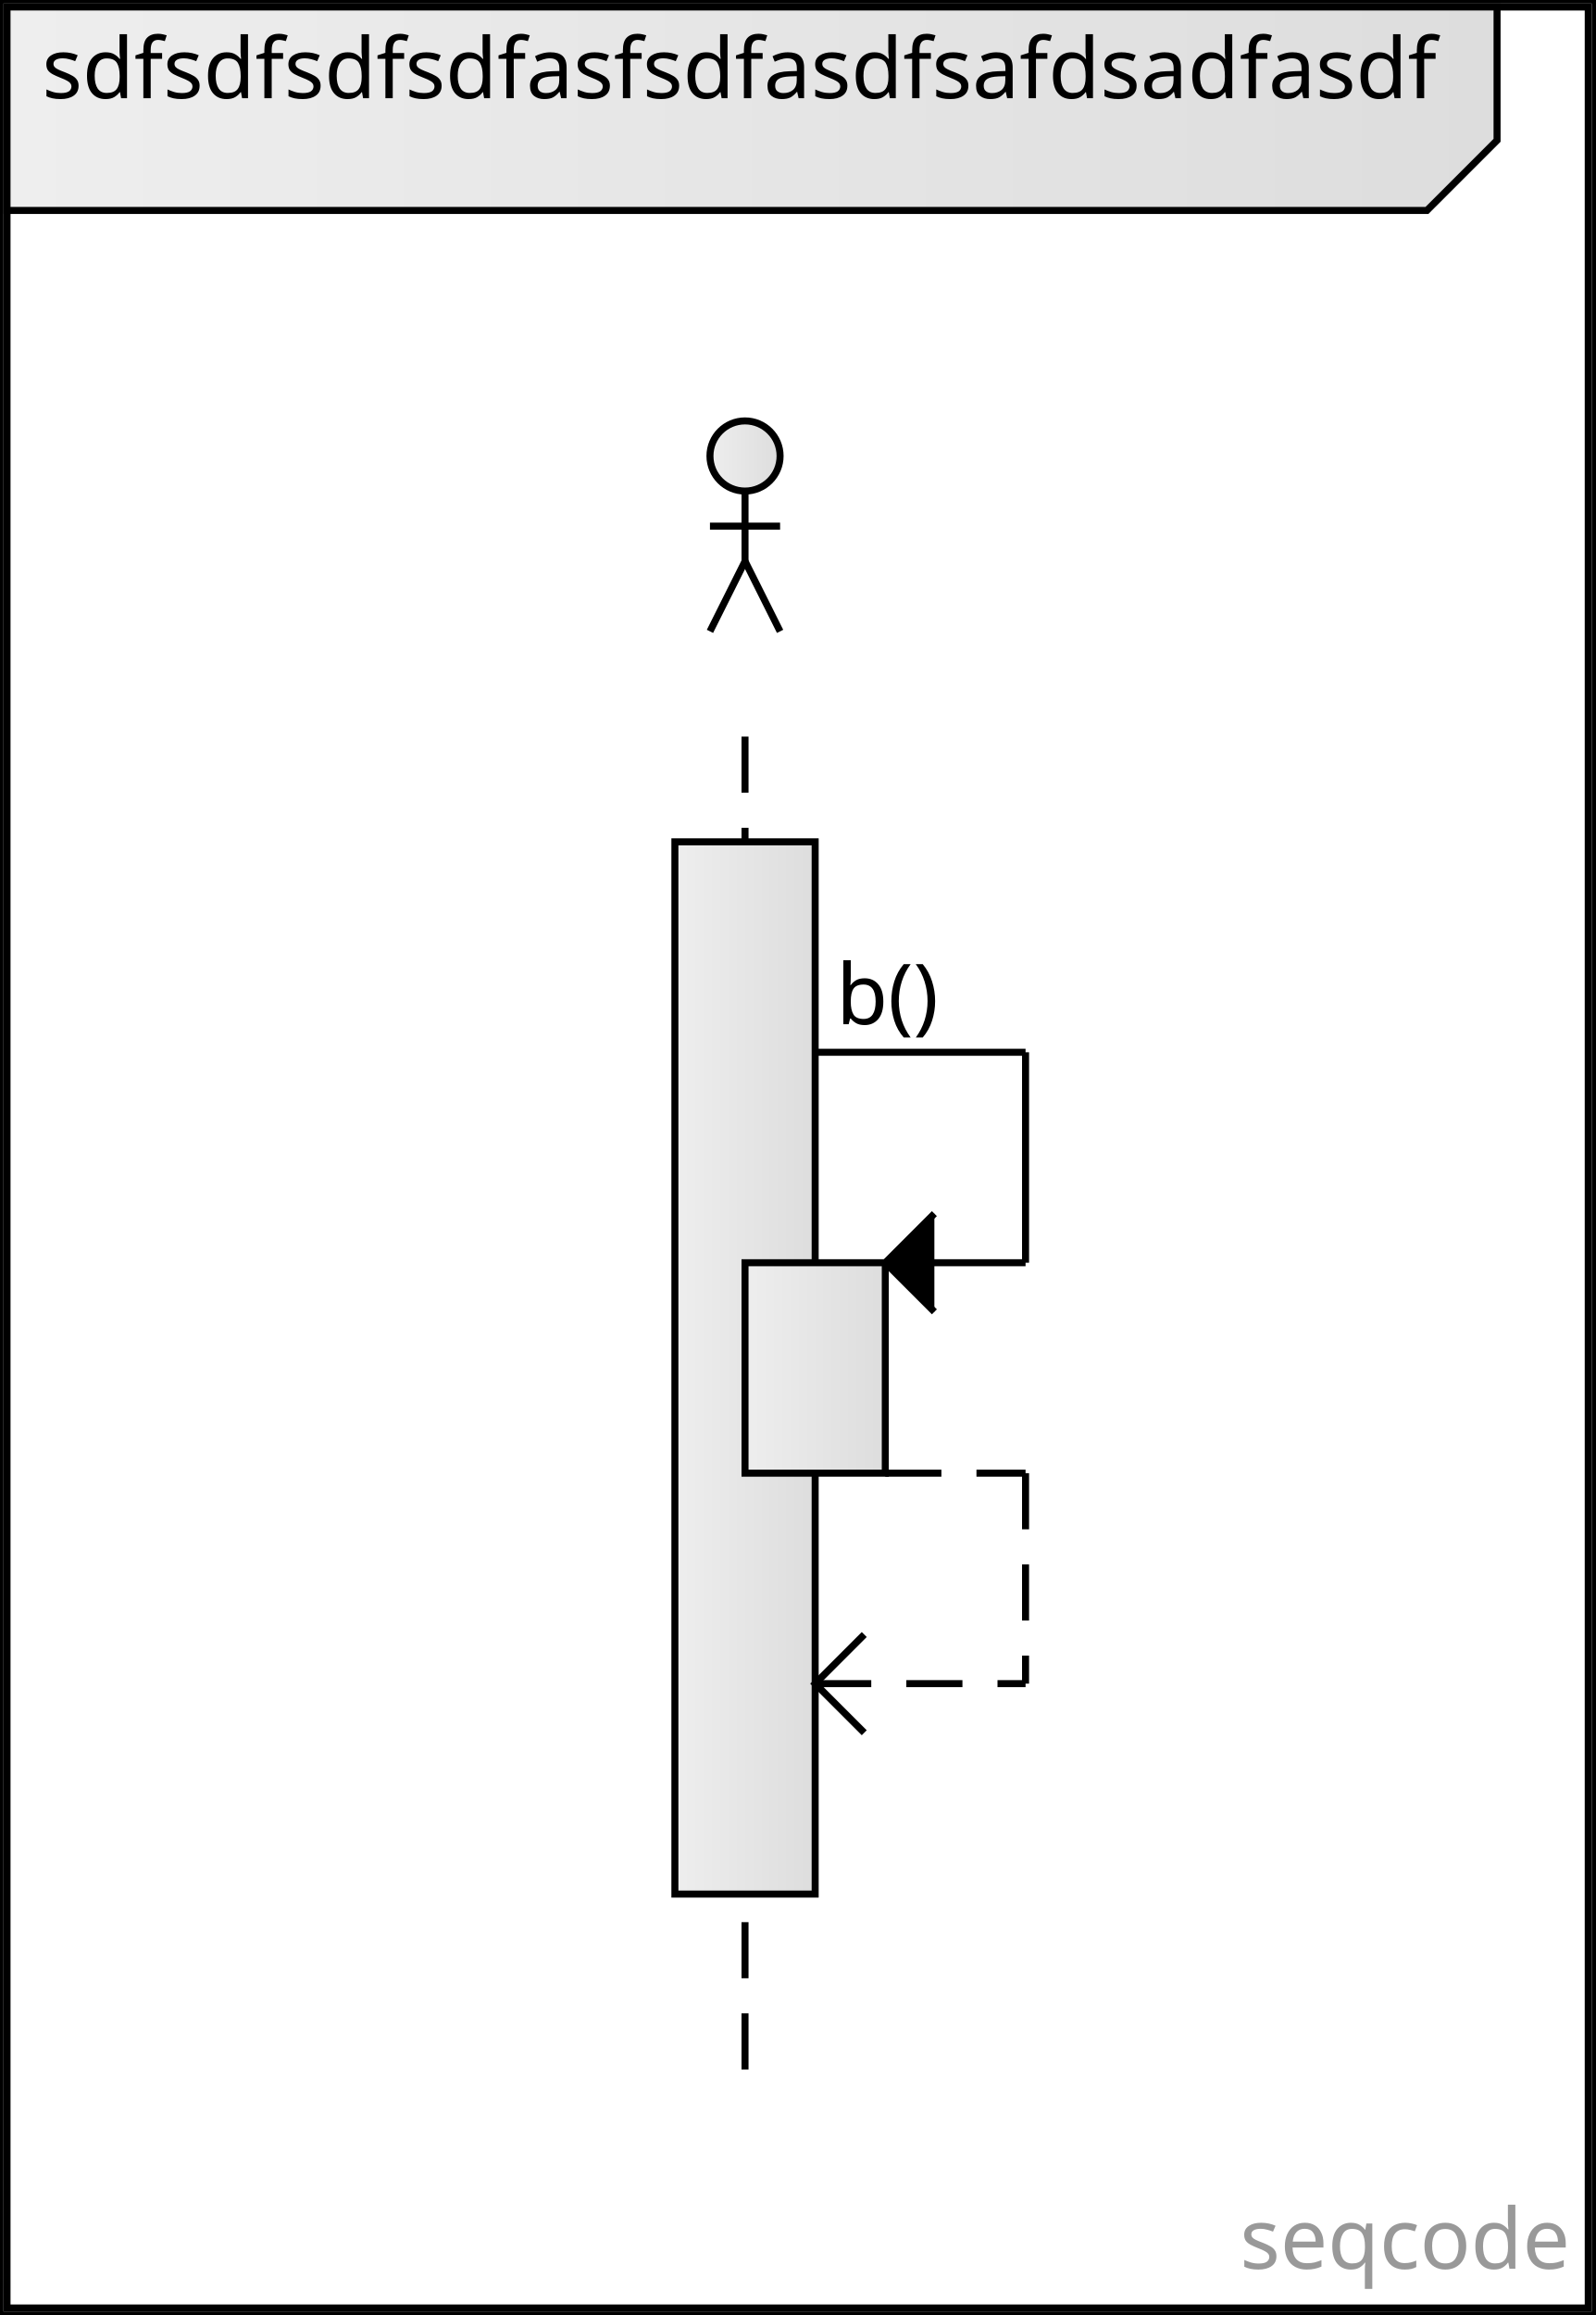
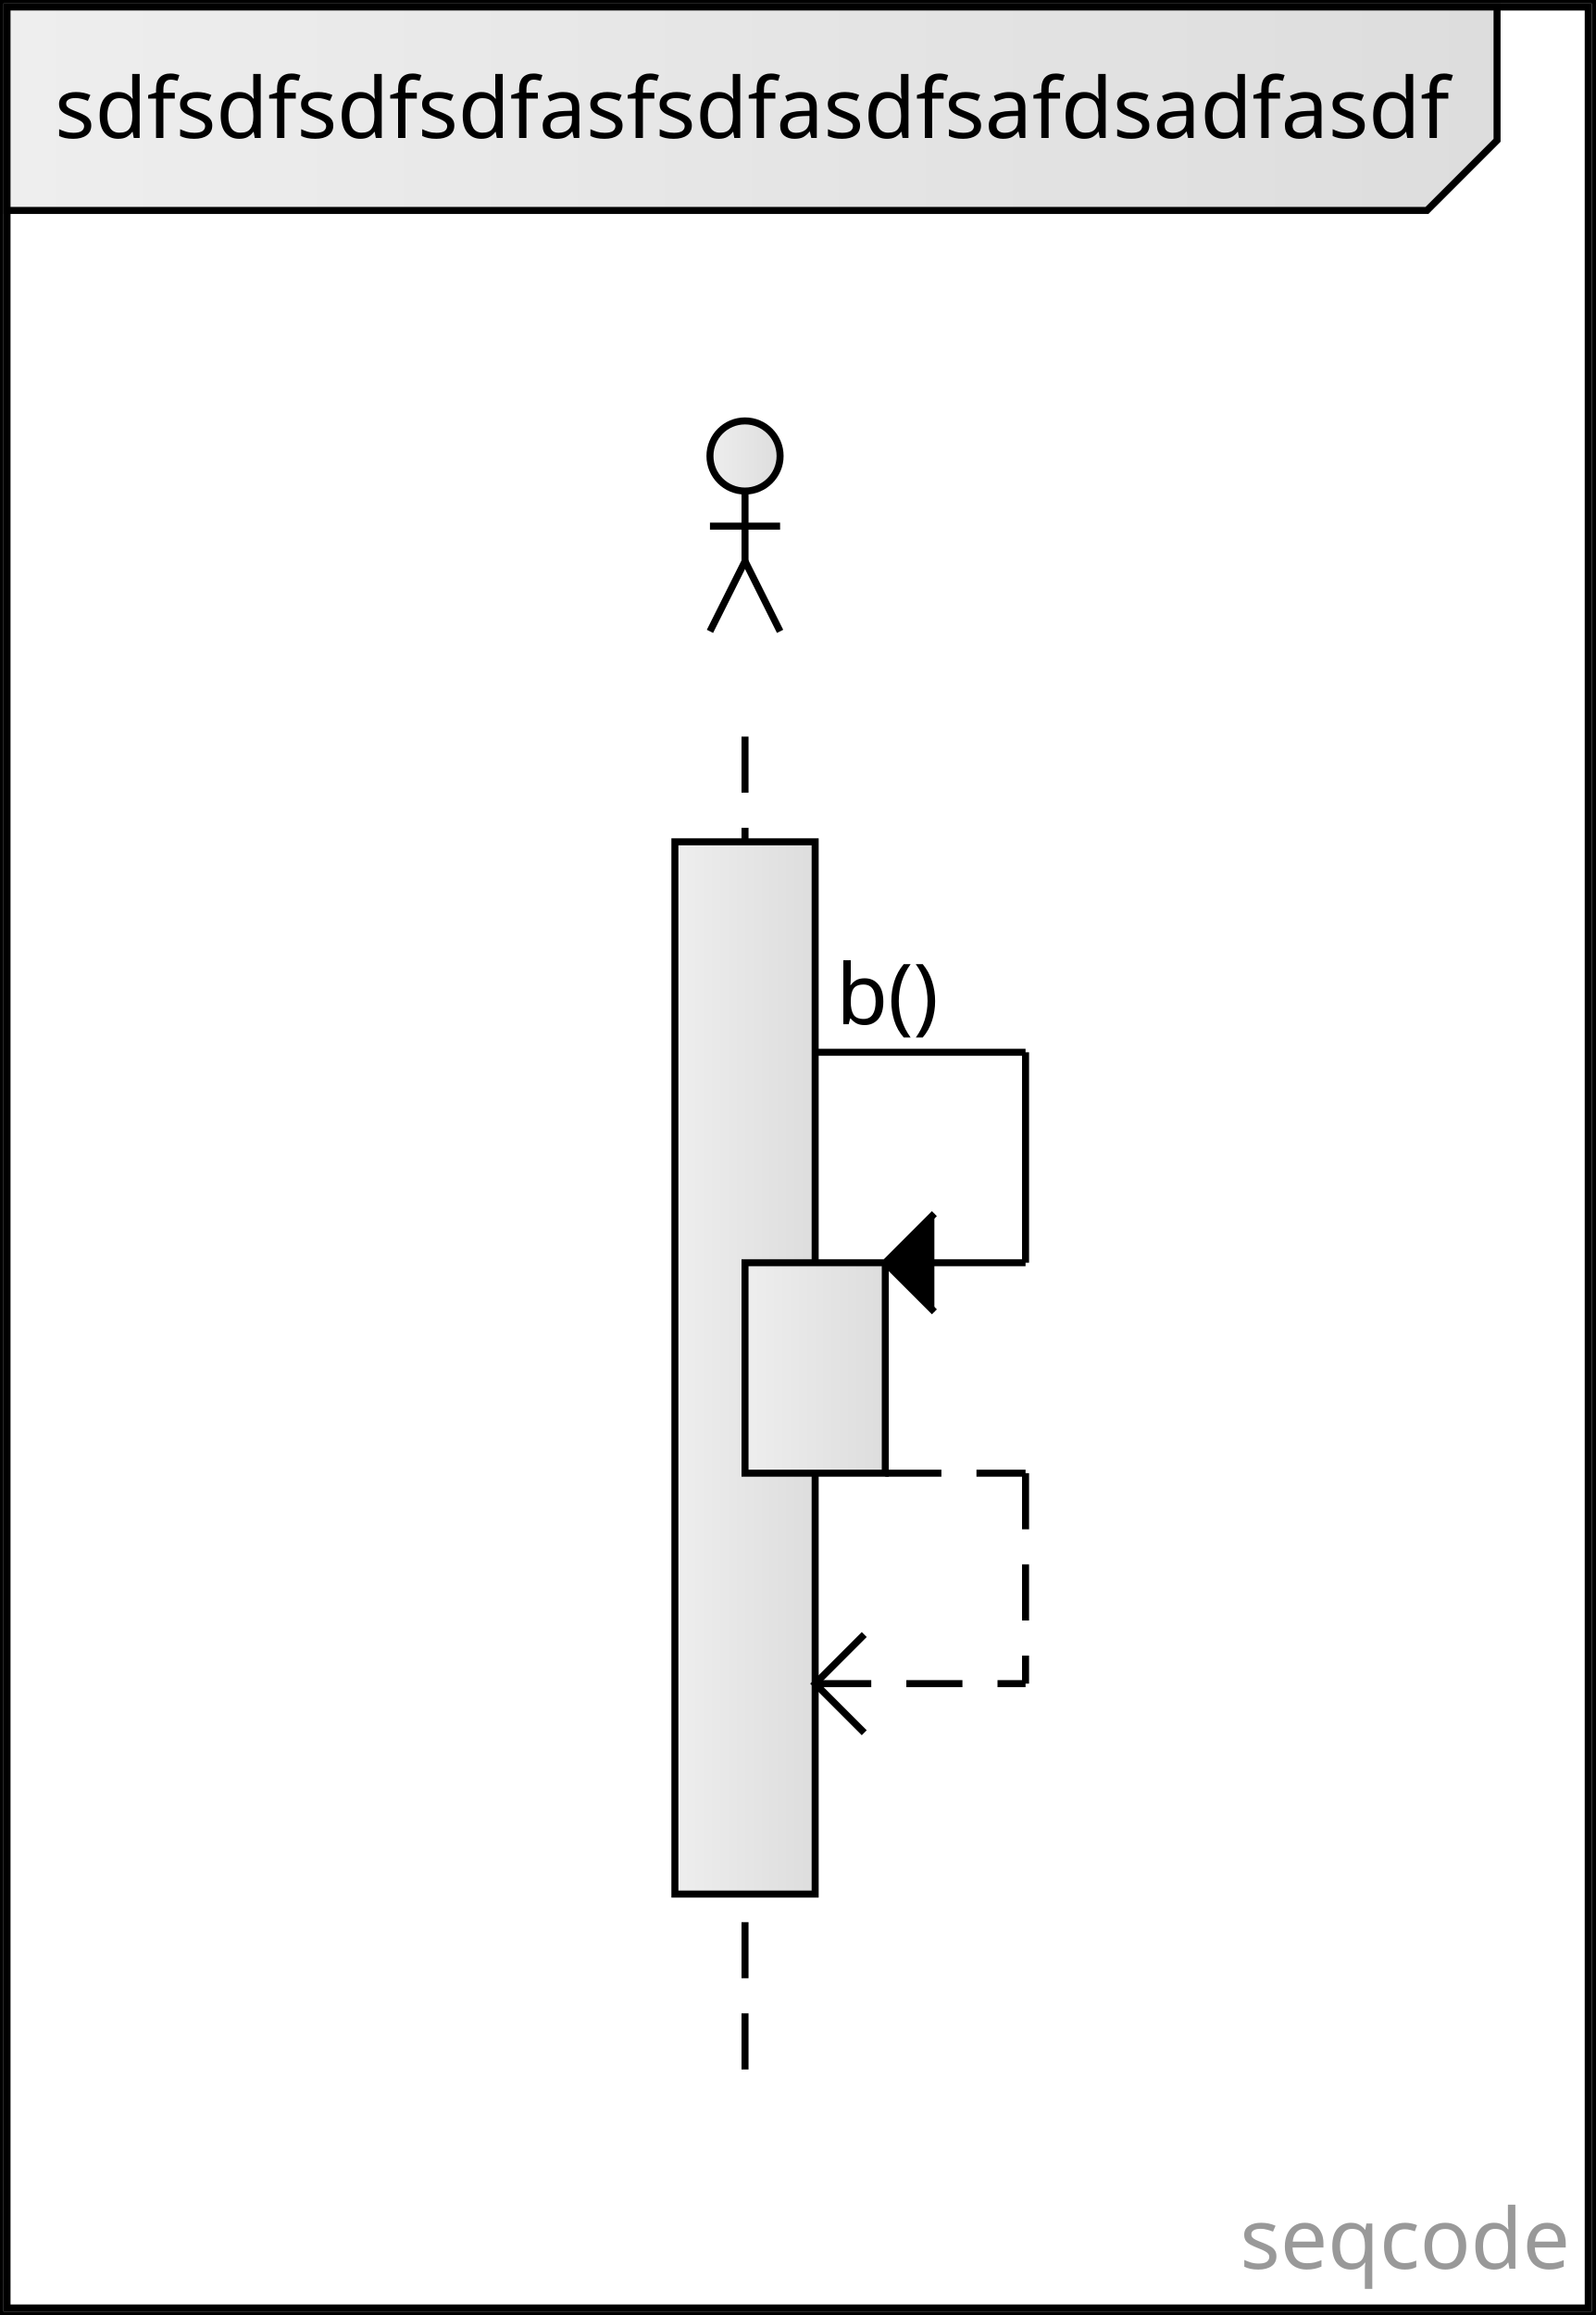
<svg xmlns="http://www.w3.org/2000/svg" version="1.1" width="227.461" height="330" viewBox="0 0 227.461 330">
  <defs>
    <linearGradient id="SvgjsLinearGradient1000">
      <stop stop-color="#eeeeee" offset="0" />
      <stop stop-color="#dddddd" offset="1" />
    </linearGradient>
    <linearGradient x1="0" y1="0" x2="1" y2="1">
      <stop stop-color="#fffda1" offset="0" />
      <stop stop-color="#ffeb5b" offset="1" />
    </linearGradient>
    <text id="seqcode">frame(sdfsdfsdfsdfasfsdfasdfsafdsadfasdf) {
  b()
}</text>
  </defs>
  <rect width="227.461" height="330" fill="white" stroke-width="1" stroke="black" />
  <a href="https://seqcode.app" target="_blank">
    <text text-anchor="end" font-size="12" font-weight="100" font-family="sans-serif" fill="#999999" x="223.861" y="323.4">seqcode </text>
  </a>
  <line x1="106.23" y1="105" x2="106.23" y2="300" stroke-dasharray="8 5" stroke-width="1" stroke="black" />
  <g transform="matrix(1,0,0,1,76.23047,0)">
    <rect width="20" height="150" x="20" y="120" fill="url(#SvgjsLinearGradient1000)" stroke-width="1" stroke="black" />
  </g>
  <g transform="matrix(1,0,0,1,76.23047,0)">
    <rect width="20" height="30" x="30" y="180" fill="url(#SvgjsLinearGradient1000)" stroke-width="1" stroke="black" />
  </g>
  <text text-anchor="start" font-size="12" font-weight="100" font-family="sans-serif" fill="black" x="119.23" y="146">b()</text>
  <line x1="116.23" y1="150" x2="146.23" y2="150" stroke-width="1" stroke="black" />
  <line x1="146.23" y1="150" x2="146.23" y2="180" stroke-width="1" stroke="black" />
  <line x1="126.23" y1="180" x2="146.23" y2="180" stroke-width="1" stroke="black" />
  <polyline points="133.23,173 126.23,180 133.23,187" fill="black" stroke-width="1" stroke="black" />
  <text text-anchor="start" font-size="12" font-weight="100" font-family="sans-serif" fill="black" x="129.23" y="206" />
  <line x1="126.23" y1="210" x2="146.23" y2="210" stroke-dasharray="8 5" stroke-width="1" stroke="black" />
  <line x1="146.23" y1="210" x2="146.23" y2="240" stroke-dasharray="8 5" stroke-width="1" stroke="black" />
  <line x1="116.23" y1="240" x2="146.23" y2="240" stroke-dasharray="8 5" stroke-width="1" stroke="black" />
  <polyline points="123.23,233 116.23,240 123.23,247" fill="transparent" stroke-width="1" stroke="black" />
  <g transform="matrix(1,0,0,1,106.2305,75)">
    <circle r="5" cx="0" cy="-10" fill="url(#SvgjsLinearGradient1000)" stroke-width="1" stroke="black" />
    <line x1="-5" y1="0" x2="5" y2="0" stroke-width="1" stroke="black" />
    <line x1="0" y1="-5" x2="0" y2="5" stroke-width="1" stroke="black" />
    <line x1="-5" y1="15" x2="0" y2="5" stroke-width="1" stroke="black" />
    <line x1="0" y1="5" x2="5" y2="15" stroke-width="1" stroke="black" />
  </g>
  <rect width="225.461" height="328" x="1" y="1" fill="transparent" stroke-width="1" stroke="black" />
  <g transform="matrix(1,0,0,1,0,0)">
    <polygon points="1,1 1,30 203.461,30 213.461,20 213.461,1" fill="url(#SvgjsLinearGradient1000)" stroke-width="1" stroke="black" />
+     <text x="107.23" y="15.5" dominant-baseline="middle" text-anchor="middle" font-size="12" font-weight="100" font-family="sans-serif" fill="black">sdfsdfsdfsdfasfsdfasdfsafdsadfasdf</text>
  </g>
-   <text text-anchor="start" font-size="12" font-weight="100" font-family="sans-serif" fill="black" x="6" y="14">sdfsdfsdfsdfasfsdfasdfsafdsadfasdf</text>
</svg>
